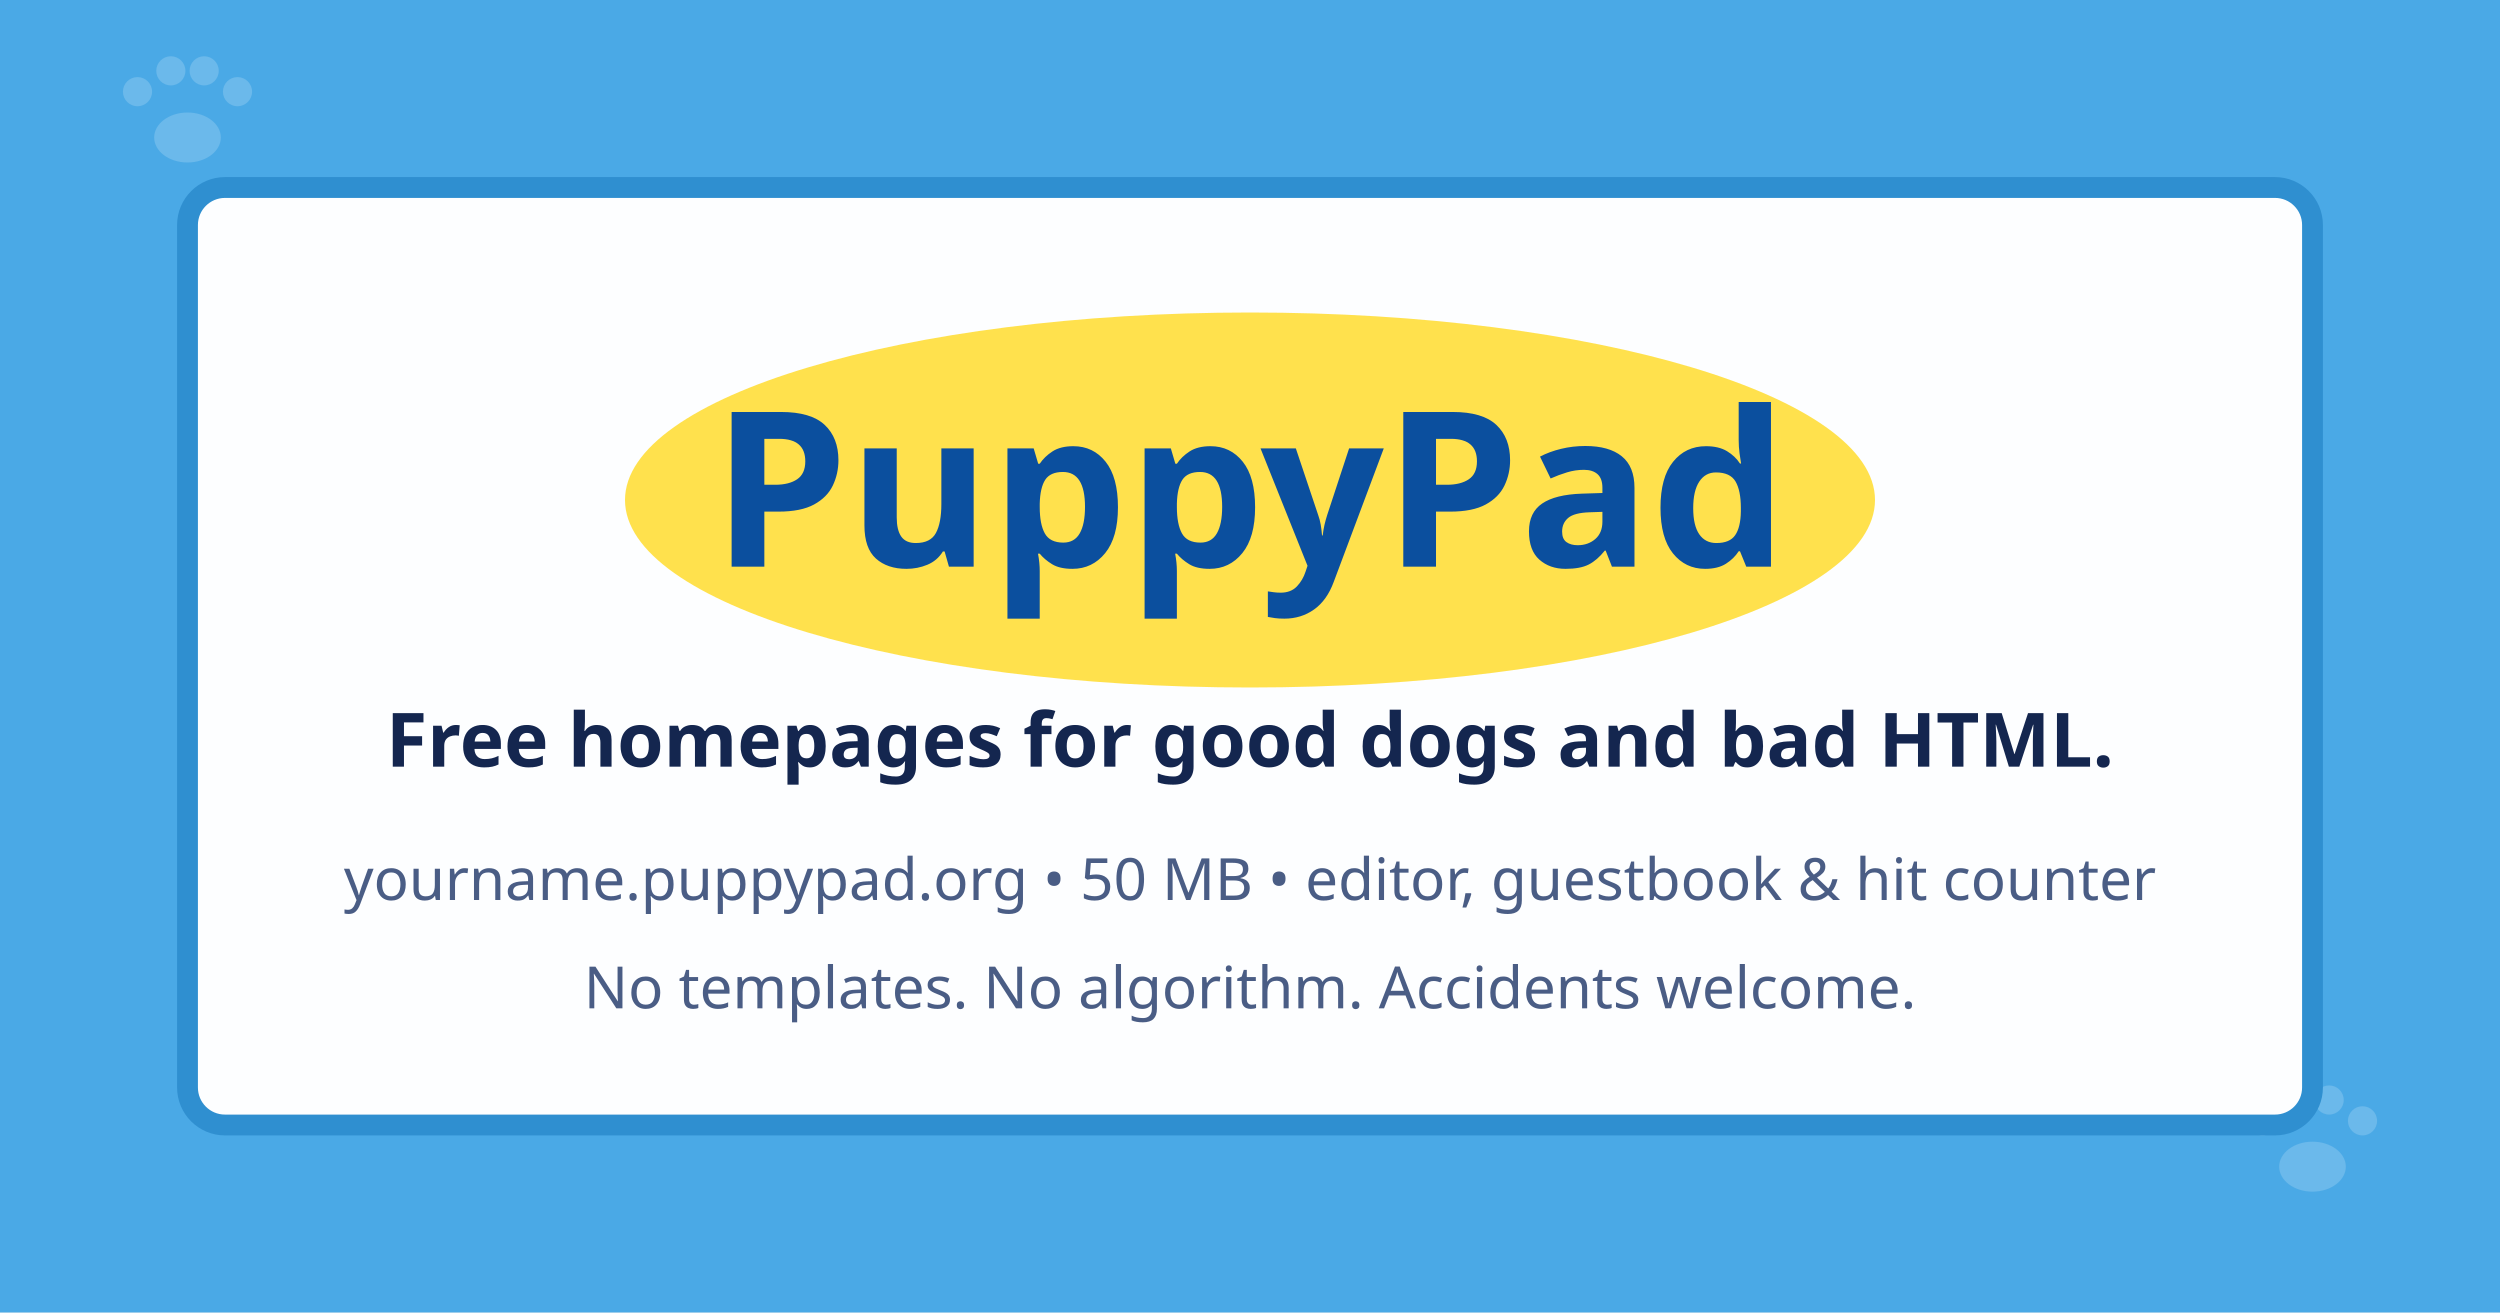
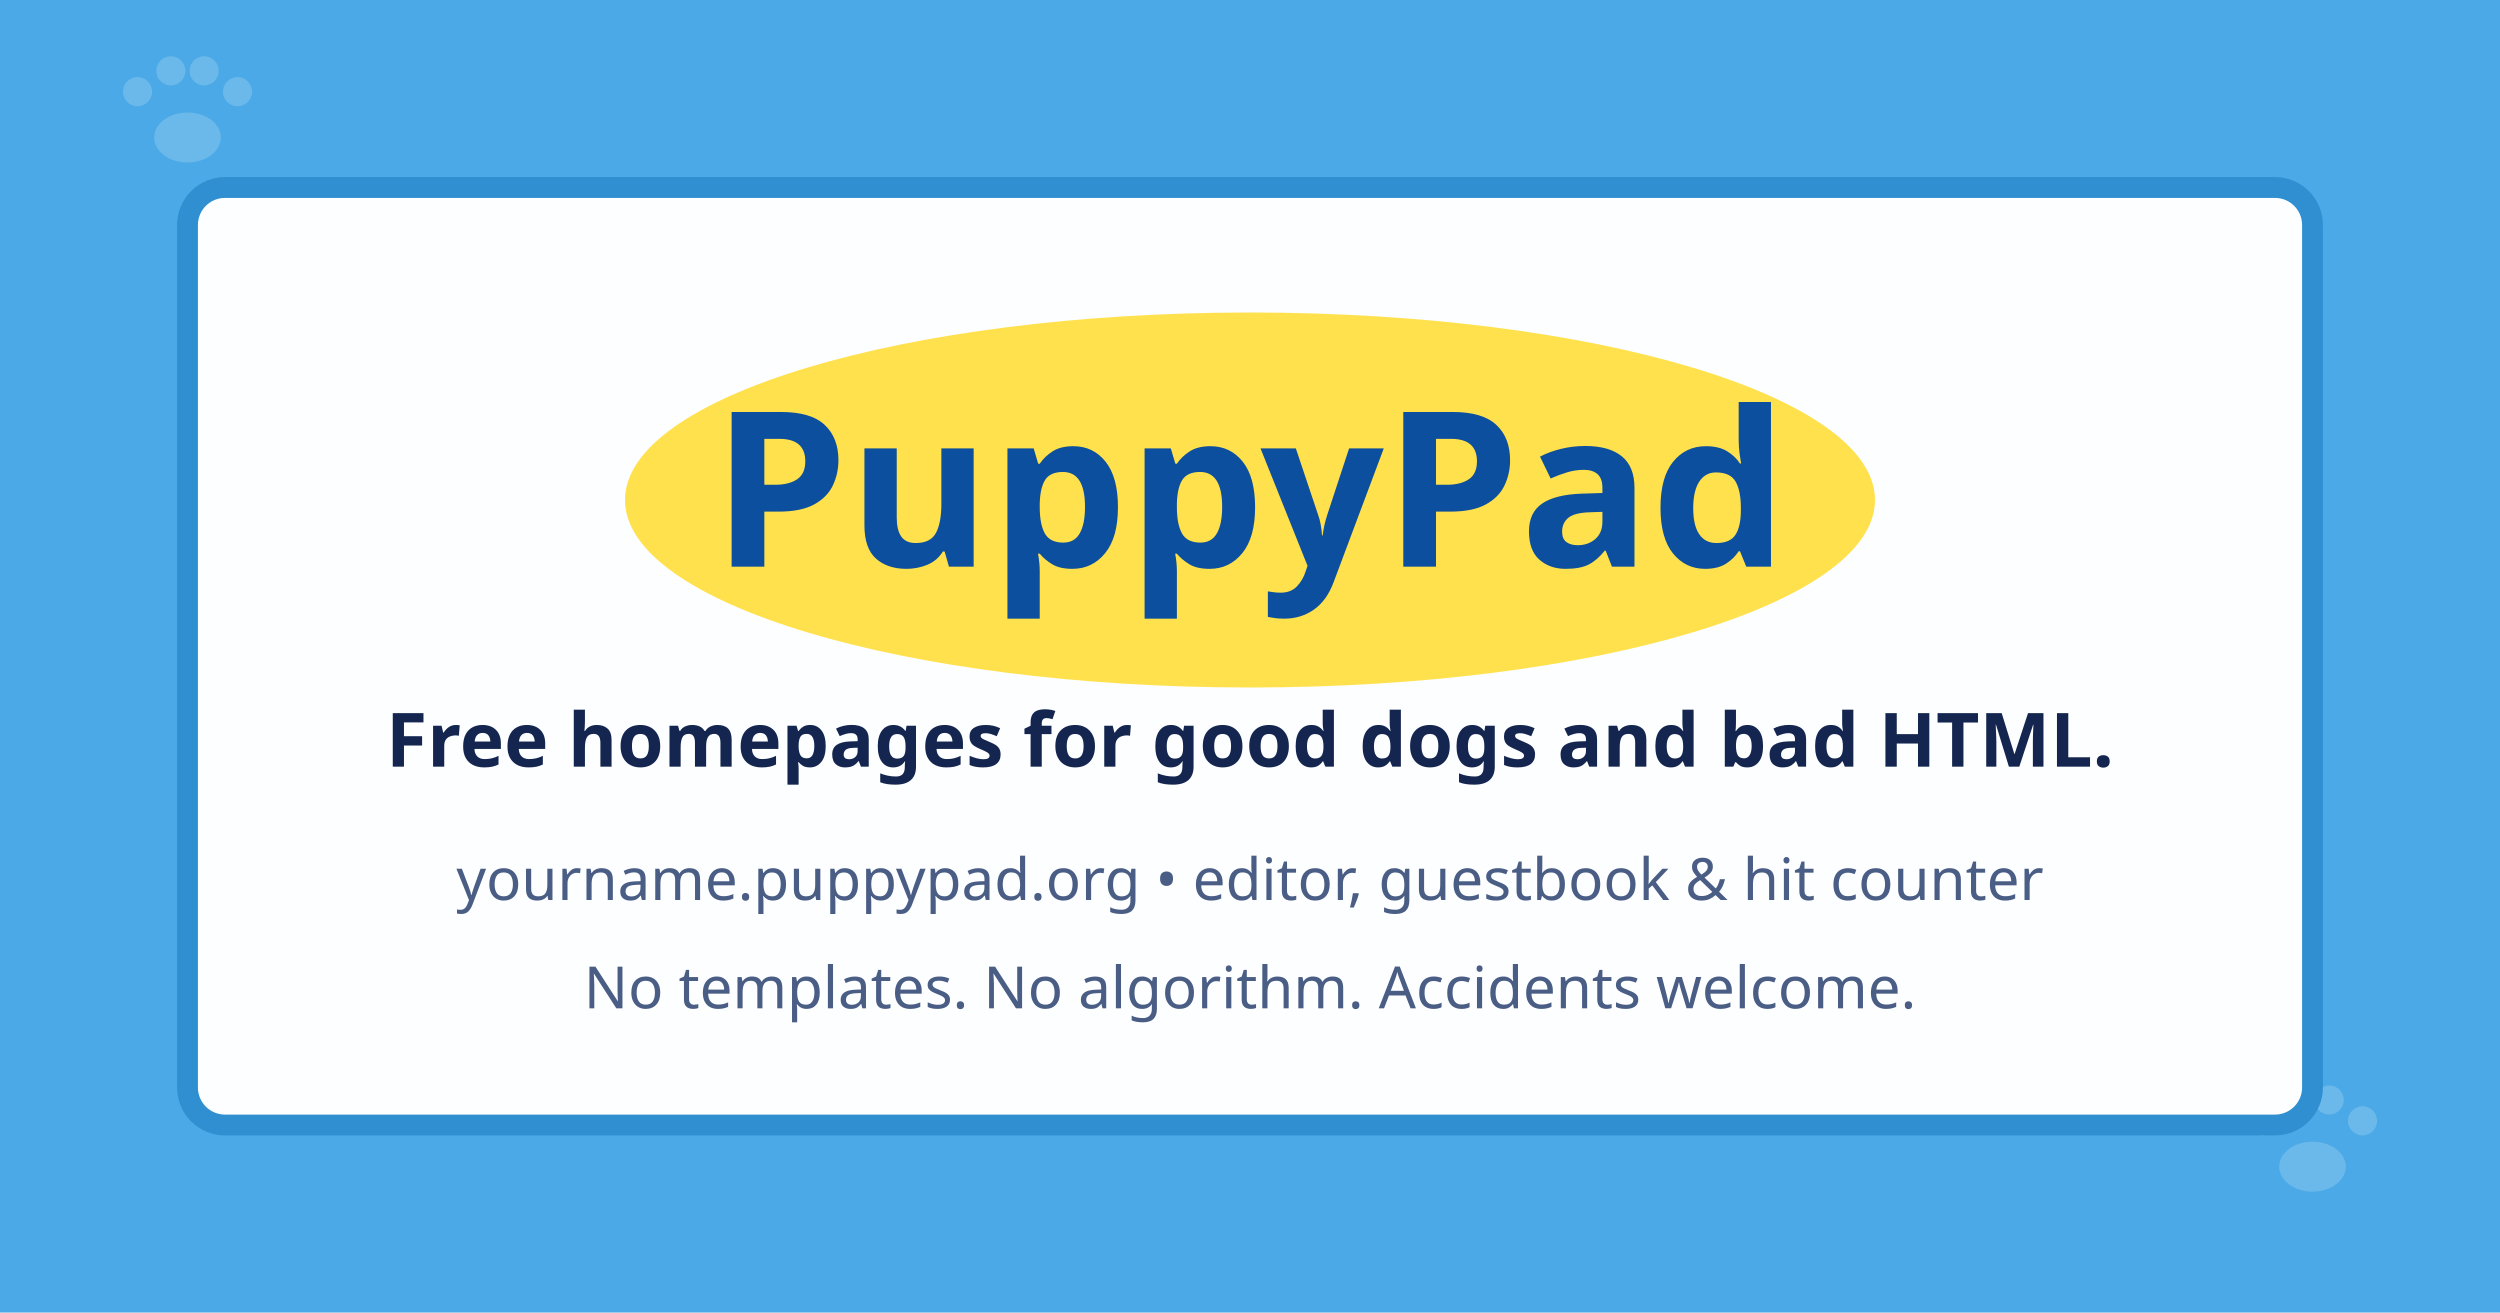
<svg xmlns="http://www.w3.org/2000/svg" width="1200" height="630" viewBox="0 0 1200 630">
  <rect width="1200" height="630" fill="#4aa9e6" />
  <g fill="#ffffff" opacity=".18">
    <ellipse cx="90" cy="66" rx="16" ry="12" />
    <circle cx="66" cy="44" r="7" />
    <circle cx="82" cy="34" r="7" />
    <circle cx="98" cy="34" r="7" />
    <circle cx="114" cy="44" r="7" />
    <ellipse cx="1110" cy="560" rx="16" ry="12" />
    <circle cx="1086" cy="538" r="7" />
    <circle cx="1102" cy="528" r="7" />
    <circle cx="1118" cy="528" r="7" />
    <circle cx="1134" cy="538" r="7" />
  </g>
  <rect x="90" y="90" width="1020" height="450" rx="18" fill="#fdfeff" stroke="#2f8fd0" stroke-width="10" />
  <ellipse cx="600" cy="240" rx="300" ry="90" fill="#ffe14d" />
  <text x="600" y="272" text-anchor="middle" font-family="Verdana, Geneva, sans-serif" font-size="104" font-weight="700" fill="#0b4f9e">PuppyPad</text>
  <text x="600" y="368" text-anchor="middle" font-family="Verdana, Geneva, sans-serif" font-size="36" font-weight="700" fill="#14264f">Free homepages for good dogs and bad HTML.</text>
-   <text x="600" y="432" text-anchor="middle" font-family="Verdana, Geneva, sans-serif" font-size="28" fill="#4a5d85">yourname.puppypad.org • 50 MB • editor, guestbook &amp; hit counter</text>
+   <text x="600" y="432" text-anchor="middle" font-family="Verdana, Geneva, sans-serif" font-size="28" fill="#4a5d85">yourname.puppypad.org • editor, guestbook &amp; hit counter</text>
  <text x="600" y="484" text-anchor="middle" font-family="Verdana, Geneva, sans-serif" font-size="28" fill="#4a5d85">No templates. No algorithm. Accidents welcome.</text>
</svg>
